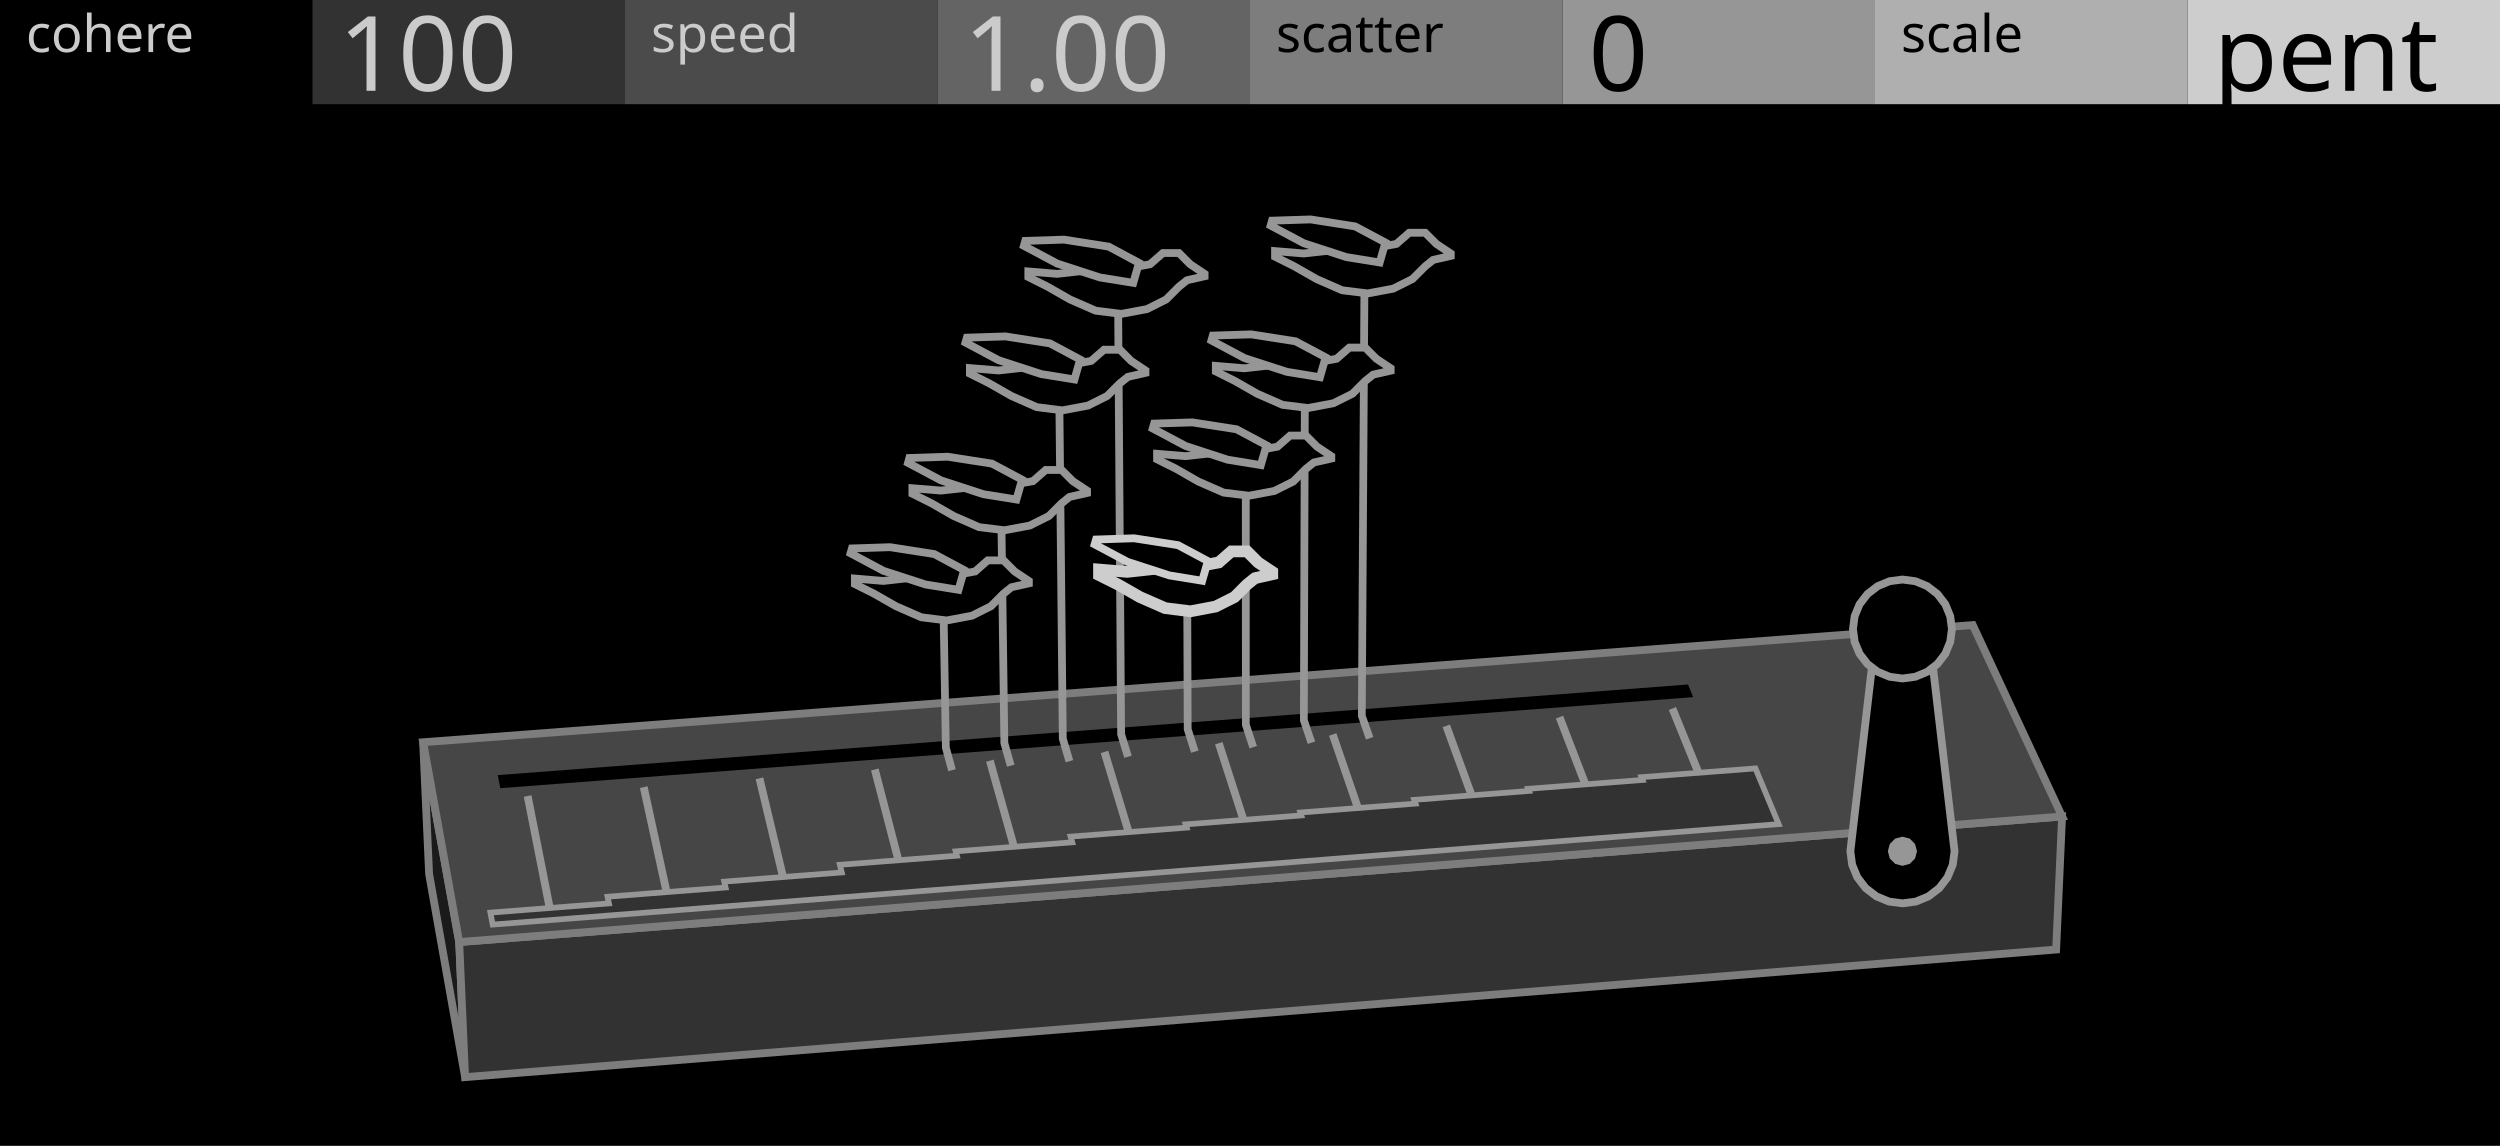
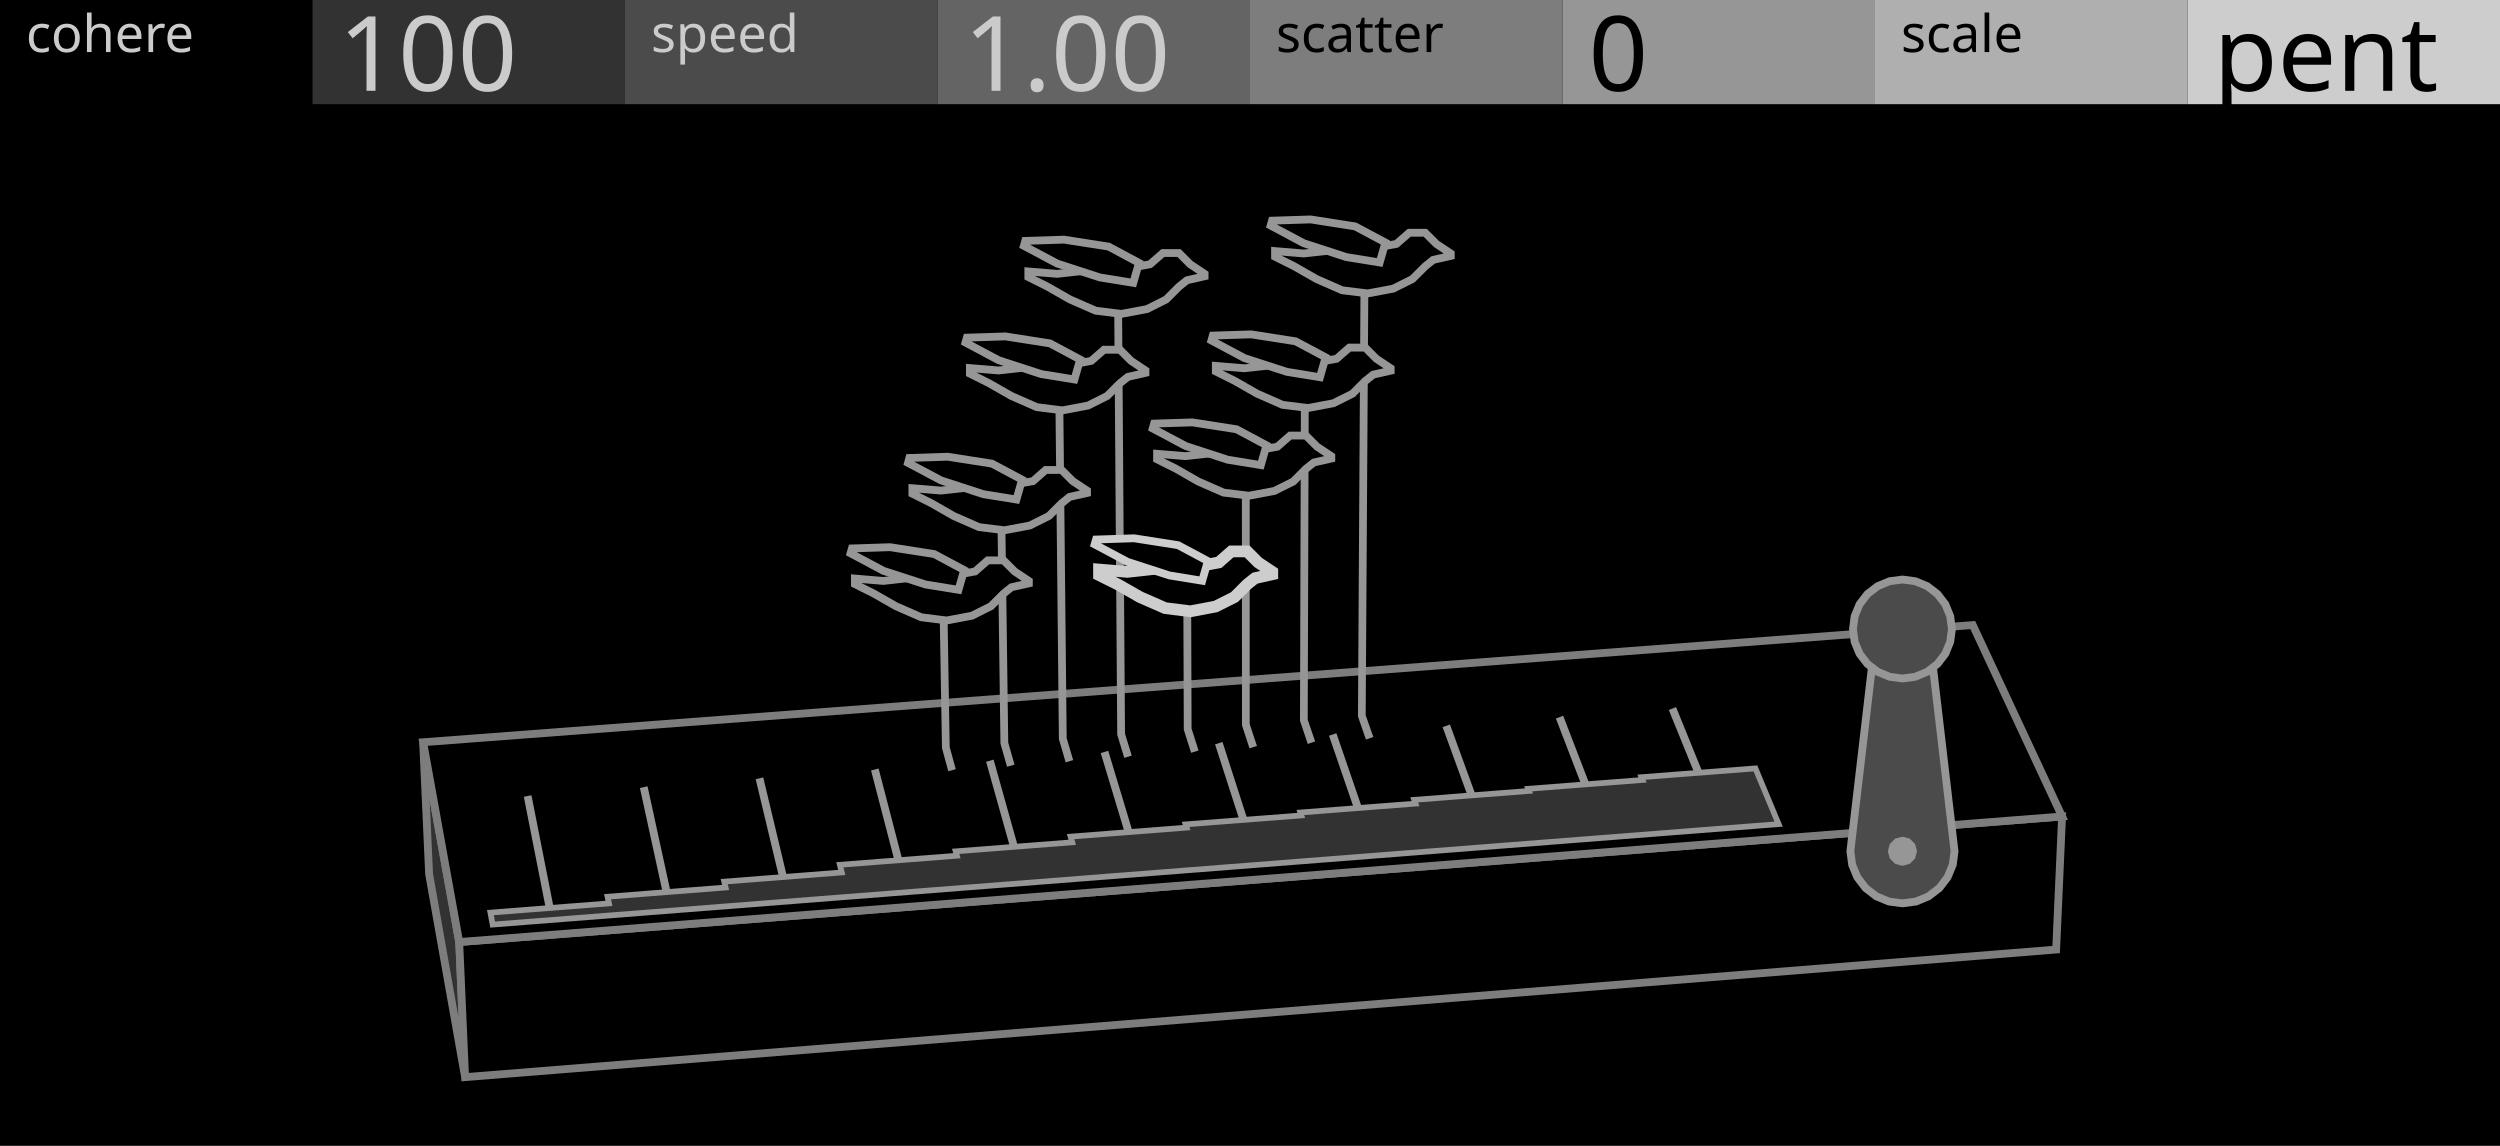
<svg xmlns="http://www.w3.org/2000/svg" width="480" height="220" viewBox="0 0 480 220">
  <g id="preview_canvas">
    <rect x="0" y="0" width="480" height="220" fill="#000000" stroke="none" />
  </g>
  <g id="preview_header">
    <rect x="0" y="0" width="60" height="20" fill="#000000" stroke="none" />
    <rect x="60" y="0" width="60" height="20" fill="#323232" stroke="none" />
    <rect x="120" y="0" width="60" height="20" fill="#4B4B4B" stroke="none" />
    <rect x="180" y="0" width="60" height="20" fill="#646464" stroke="none" />
    <rect x="240" y="0" width="60" height="20" fill="#7D7D7D" stroke="none" />
    <rect x="300" y="0" width="60" height="20" fill="#969696" stroke="none" />
    <rect x="360" y="0" width="60" height="20" fill="#AFAFAF" stroke="none" />
    <rect x="420" y="0" width="60" height="20" fill="#CDCDCD" stroke="none" />
    <text transform="matrix(1 0 0 1 5 10)" fill="#CBCBCB" stroke="none" font-family="UniversNextPro-Light" font-size="10px">cohere</text>
    <text transform="matrix(1 0 0 1 125 10)" fill="#CBCBCB" stroke="none" font-family="UniversNextPro-Light" font-size="10px">speed</text>
    <text transform="matrix(1 0 0 1 245 10)" fill="#000000" stroke="none" font-family="UniversNextPro-Light" font-size="10px">scatter</text>
    <text transform="matrix(1 0 0 1 365 10)" fill="#000000" stroke="none" font-family="UniversNextPro-Light" font-size="10px">scale</text>
    <text transform="matrix(1 0 0 1 65 17.44)" fill="#CBCBCB" stroke="none" font-family="UniversNextPro-Light" font-size="20px">100</text>
    <text transform="matrix(1 0 0 1 185 17.44)" fill="#CBCBCB" stroke="none" font-family="UniversNextPro-Light" font-size="20px">1.00</text>
    <text transform="matrix(1 0 0 1 305 17.44)" fill="#000000" stroke="none" font-family="UniversNextPro-Light" font-size="20px">0</text>
    <text transform="matrix(1 0 0 1 425 17.44)" fill="#000000" stroke="none" font-family="UniversNextPro-Light" font-size="20px">pent</text>
  </g>
-   <path d="M 88.17 180.87 L 81.24 142.51 L 82.39 167.83 L 89.3 206.81 Z" fill="#1A1A1A" stroke="#7D7D7D" stroke-width="1.5" />
-   <path d="M 88.17 180.87 L 395.92 156.76 L 394.78 182.31 L 89.3 206.81 Z" fill="#323232" stroke="#7D7D7D" stroke-width="1.5" />
-   <path d="M 88.17 180.87 L 395.92 156.76 L 378.77 120.01 L 81.24 142.51 Z" fill="#464646" stroke="#7D7D7D" stroke-width="1.5" />
+   <path d="M 88.17 180.87 L 81.24 142.51 L 82.39 167.83 L 89.3 206.81 Z" fill="#323232" stroke="#7D7D7D" stroke-width="1.5" />
+   <path d="M 88.17 180.87 L 395.92 156.76 L 394.78 182.31 L 89.3 206.81 Z" fill="#000000" stroke="#7D7D7D" stroke-width="1.5" />
+   <path d="M 88.17 180.87 L 395.92 156.76 L 378.77 120.01 L 81.24 142.51 Z" fill="#000000" stroke="#7D7D7D" stroke-width="1.5" />
  <path d="M 96.05 151.33 L 325.09 133.85 L 324.1 131.42 L 95.57 148.82 Z" fill="#000000" stroke="none" stroke-width="0" />
  <path d="M 106.61 175.83 L 102.04 152.69 L 100.57 152.98 L 105.13 176.12 Z" fill="#969696" stroke="none" stroke-width="0" />
  <path d="M 129.36 174.04 L 124.33 150.97 L 122.86 151.29 L 127.89 174.36 Z" fill="#969696" stroke="none" stroke-width="0" />
  <path d="M 152.04 172.25 L 146.54 149.26 L 145.09 149.61 L 150.58 172.6 Z" fill="#969696" stroke="none" stroke-width="0" />
  <path d="M 174.65 170.47 L 168.69 147.55 L 167.24 147.93 L 173.2 170.85 Z" fill="#969696" stroke="none" stroke-width="0" />
  <path d="M 197.18 168.7 L 190.77 145.85 L 189.33 146.26 L 195.74 169.1 Z" fill="#969696" stroke="none" stroke-width="0" />
  <path d="M 219.65 166.93 L 212.78 144.15 L 211.34 144.59 L 218.21 167.36 Z" fill="#969696" stroke="none" stroke-width="0" />
  <path d="M 242.04 165.16 L 234.72 142.46 L 233.29 142.92 L 240.61 165.62 Z" fill="#969696" stroke="none" stroke-width="0" />
  <path d="M 264.36 163.41 L 256.59 140.78 L 255.17 141.26 L 262.94 163.89 Z" fill="#969696" stroke="none" stroke-width="0" />
  <path d="M 286.61 161.66 L 278.39 139.1 L 276.98 139.61 L 285.2 162.17 Z" fill="#969696" stroke="none" stroke-width="0" />
  <path d="M 308.79 159.91 L 300.13 137.42 L 298.73 137.96 L 307.39 160.45 Z" fill="#969696" stroke="none" stroke-width="0" />
  <path d="M 330.9 158.17 L 321.8 135.75 L 320.41 136.32 L 329.51 158.73 Z" fill="#969696" stroke="none" stroke-width="0" />
  <path d="M 94.59 177.52 L 341.5 158.23 L 337.04 147.53 L 315.16 149.22 L 315.37 149.75 L 293.41 151.45 L 293.57 151.86 L 271.53 153.57 L 271.78 154.29 L 249.66 156 L 249.84 156.56 L 227.64 158.28 L 227.84 158.9 L 205.55 160.63 L 205.87 161.72 L 183.49 163.46 L 183.72 164.3 L 161.25 166.04 L 161.62 167.51 L 139.05 169.27 L 139.31 170.4 L 116.65 172.17 L 116.92 173.45 L 94.16 175.22 Z" fill="#323232" stroke="#969696" stroke-width="1.1" />
-   <path d="M 375.27 163.44 L 374.93 166.03 L 373.93 168.44 L 372.34 170.51 L 370.27 172.1 L 367.86 173.1 L 365.27 173.44 L 362.68 173.1 L 360.27 172.1 L 358.2 170.51 L 356.61 168.44 L 355.61 166.03 L 355.27 163.44 L 360.27 120.77 L 370.27 120.77 Z" fill="#000000" stroke="#969696" stroke-width="1.5" />
+   <path d="M 375.27 163.44 L 374.93 166.03 L 373.93 168.44 L 372.34 170.51 L 370.27 172.1 L 367.86 173.1 L 365.27 173.44 L 362.68 173.1 L 360.27 172.1 L 358.2 170.51 L 356.61 168.44 L 355.61 166.03 L 355.27 163.44 L 360.27 120.77 L 370.27 120.77 Z" fill="#4B4B4B" stroke="#969696" stroke-width="1.5" />
  <path d="M 368.07 163.44 L 367.69 164.84 L 366.67 165.86 L 365.27 166.24 L 363.87 165.86 L 362.84 164.84 L 362.47 163.44 L 362.84 162.04 L 363.87 161.01 L 365.27 160.64 L 366.67 161.01 L 367.69 162.04 Z" fill="#969696" stroke="none" stroke-width="0" />
-   <path d="M 374.77 120.77 L 374.44 123.23 L 373.5 125.52 L 371.99 127.48 L 370.02 128.99 L 367.73 129.94 L 365.27 130.27 L 362.81 129.94 L 360.52 128.99 L 358.55 127.48 L 357.04 125.52 L 356.09 123.23 L 355.77 120.77 L 356.09 118.31 L 357.04 116.02 L 358.55 114.05 L 360.52 112.54 L 362.81 111.59 L 365.27 111.27 L 367.73 111.59 L 370.02 112.54 L 371.99 114.05 L 373.5 116.02 L 374.44 118.31 Z" fill="#000000" stroke="#969696" stroke-width="1.5" />
+   <path d="M 374.77 120.77 L 374.44 123.23 L 373.5 125.52 L 371.99 127.48 L 370.02 128.99 L 367.73 129.94 L 365.27 130.27 L 362.81 129.94 L 360.52 128.99 L 358.55 127.48 L 357.04 125.52 L 356.09 123.23 L 355.77 120.77 L 356.09 118.31 L 357.04 116.02 L 358.55 114.05 L 360.52 112.54 L 362.81 111.59 L 365.27 111.27 L 367.73 111.59 L 370.02 112.54 L 371.99 114.05 L 373.5 116.02 L 374.44 118.31 Z" fill="#4B4B4B" stroke="#969696" stroke-width="1.5" />
  <path d="M 183.51 147.68 L 182.34 143.43 L 181.89 116.08 L 180.39 116.11 L 180.86 143.64 L 182.07 148.08 Z" fill="#969696" stroke="none" stroke-width="0" />
  <path d="M 194.79 146.81 L 193.58 142.57 L 193 98.76 L 191.5 98.78 L 192.09 142.79 L 193.35 147.22 Z" fill="#969696" stroke="none" stroke-width="0" />
  <path d="M 206.05 145.94 L 204.8 141.71 L 204.13 75.72 L 202.63 75.74 L 203.31 141.93 L 204.61 146.37 Z" fill="#969696" stroke="none" stroke-width="0" />
  <path d="M 217.29 145.08 L 216 140.85 L 215.42 57.19 L 213.92 57.2 L 214.51 141.08 L 215.86 145.51 Z" fill="#969696" stroke="none" stroke-width="0" />
  <path d="M 230.12 144.09 L 228.78 139.88 L 228.7 114.34 L 227.2 114.34 L 227.29 140.11 L 228.69 144.54 Z" fill="#969696" stroke="none" stroke-width="0" />
  <path d="M 241.33 143.22 L 239.94 139.02 L 239.94 92.14 L 238.44 92.14 L 238.46 139.26 L 239.9 143.69 Z" fill="#969696" stroke="none" stroke-width="0" />
  <path d="M 252.51 142.36 L 251.08 138.17 L 251.28 75.29 L 249.78 75.28 L 249.6 138.41 L 251.09 142.84 Z" fill="#969696" stroke="none" stroke-width="0" />
  <path d="M 263.68 141.5 L 262.21 137.32 L 262.73 53.28 L 261.23 53.27 L 260.73 137.57 L 262.26 141.99 Z" fill="#969696" stroke="none" stroke-width="0" />
  <path d="M 197.54 111.54 L 197.54 112 L 194.2 112.75 L 192.68 113.97 L 190.25 116.4 L 186.61 118.22 L 181.75 119.13 L 176.89 118.52 L 172.04 116.4 L 167.78 113.97 L 164.14 112.15 L 164.14 111.08 L 169.61 111.54 L 175.07 110.93 L 180.54 110.33 L 184.79 110.17 L 187.22 109.72 L 189.65 107.59 L 192.68 107.59 L 194.81 109.72 Z" fill="#000000" stroke="#969696" stroke-width="1.5" />
  <path d="M 184.03 113.25 L 177.69 112.22 L 169.6 109.59 L 163.3 106.23 L 163.57 105.3 L 170.9 105.06 L 179.37 106.38 L 185.12 109.46 Z" fill="#000000" stroke="#969696" stroke-width="1.5" />
  <path d="M 208.71 94.19 L 208.71 94.65 L 205.35 95.41 L 203.83 96.63 L 201.39 99.07 L 197.73 100.9 L 192.86 101.81 L 187.98 101.21 L 183.1 99.07 L 178.84 96.63 L 175.18 94.8 L 175.18 93.74 L 180.67 94.19 L 186.15 93.59 L 191.64 92.98 L 195.91 92.82 L 198.34 92.37 L 200.78 90.23 L 203.83 90.23 L 205.96 92.37 Z" fill="#000000" stroke="#969696" stroke-width="1.5" />
  <path d="M 195.15 95.91 L 188.78 94.88 L 180.66 92.23 L 174.34 88.87 L 174.6 87.93 L 181.96 87.69 L 190.46 89.02 L 196.24 92.1 Z" fill="#000000" stroke="#969696" stroke-width="1.5" />
  <path d="M 219.93 71.13 L 219.93 71.59 L 216.56 72.36 L 215.03 73.58 L 212.57 76.03 L 208.9 77.87 L 203.99 78.79 L 199.09 78.18 L 194.19 76.03 L 189.9 73.58 L 186.22 71.74 L 186.22 70.67 L 191.74 71.13 L 197.25 70.52 L 202.77 69.91 L 207.06 69.75 L 209.51 69.29 L 211.96 67.15 L 215.03 67.15 L 217.17 69.29 Z" fill="#000000" stroke="#969696" stroke-width="1.5" />
  <path d="M 206.29 72.86 L 199.9 71.82 L 191.73 69.16 L 185.37 65.77 L 185.64 64.83 L 193.04 64.59 L 201.59 65.93 L 207.39 69.03 Z" fill="#000000" stroke="#969696" stroke-width="1.5" />
  <path d="M 231.28 52.58 L 231.28 53.04 L 227.9 53.81 L 226.36 55.04 L 223.9 57.5 L 220.21 59.35 L 215.28 60.27 L 210.36 59.65 L 205.44 57.5 L 201.13 55.04 L 197.44 53.19 L 197.44 52.12 L 202.97 52.58 L 208.51 51.96 L 214.05 51.35 L 218.36 51.19 L 220.82 50.73 L 223.28 48.58 L 226.36 48.58 L 228.51 50.73 Z" fill="#000000" stroke="#969696" stroke-width="1.5" />
  <path d="M 217.59 54.31 L 211.17 53.27 L 202.97 50.6 L 196.58 47.2 L 196.85 46.25 L 204.29 46.01 L 212.86 47.35 L 218.69 50.47 Z" fill="#000000" stroke="#969696" stroke-width="1.5" />
  <path d="M 244.28 109.8 L 244.28 110.26 L 240.95 111.01 L 239.44 112.22 L 237.02 114.64 L 233.39 116.46 L 228.55 117.37 L 223.71 116.76 L 218.87 114.64 L 214.64 112.22 L 211.01 110.41 L 211.01 109.35 L 216.45 109.8 L 221.9 109.2 L 227.34 108.59 L 231.58 108.44 L 234 107.99 L 236.42 105.87 L 239.44 105.87 L 241.56 107.99 Z" fill="#000000" stroke="#CDCDCD" stroke-width="2.25" />
  <path d="M 230.82 111.51 L 224.51 110.48 L 216.45 107.86 L 210.17 104.52 L 210.44 103.59 L 217.74 103.35 L 226.18 104.67 L 231.91 107.73 Z" fill="#000000" stroke="#CDCDCD" stroke-width="1.5" />
  <path d="M 255.61 87.58 L 255.61 88.04 L 252.26 88.8 L 250.74 90.01 L 248.31 92.45 L 244.66 94.27 L 239.79 95.18 L 234.93 94.58 L 230.06 92.45 L 225.81 90.01 L 222.16 88.19 L 222.16 87.13 L 227.63 87.58 L 233.11 86.97 L 238.58 86.37 L 242.84 86.21 L 245.27 85.76 L 247.7 83.63 L 250.74 83.63 L 252.87 85.76 Z" fill="#000000" stroke="#969696" stroke-width="1.5" />
  <path d="M 242.08 89.3 L 235.73 88.27 L 227.63 85.63 L 221.32 82.27 L 221.59 81.33 L 228.93 81.1 L 237.41 82.42 L 243.17 85.5 Z" fill="#000000" stroke="#969696" stroke-width="1.5" />
  <path d="M 267.01 70.71 L 267.01 71.17 L 263.65 71.93 L 262.12 73.15 L 259.68 75.59 L 256.02 77.42 L 251.14 78.34 L 246.25 77.73 L 241.37 75.59 L 237.1 73.15 L 233.44 71.32 L 233.44 70.25 L 238.93 70.71 L 244.42 70.1 L 249.92 69.49 L 254.19 69.33 L 256.63 68.88 L 259.07 66.74 L 262.12 66.74 L 264.26 68.88 Z" fill="#000000" stroke="#969696" stroke-width="1.5" />
  <path d="M 253.43 72.43 L 247.06 71.39 L 238.93 68.75 L 232.59 65.37 L 232.86 64.43 L 240.23 64.2 L 248.74 65.53 L 254.52 68.61 Z" fill="#000000" stroke="#969696" stroke-width="1.5" />
  <path d="M 278.55 48.67 L 278.55 49.13 L 275.17 49.9 L 273.64 51.13 L 271.18 53.58 L 267.5 55.42 L 262.6 56.34 L 257.69 55.73 L 252.78 53.58 L 248.49 51.13 L 244.81 49.29 L 244.81 48.21 L 250.33 48.67 L 255.85 48.06 L 261.37 47.45 L 265.66 47.29 L 268.12 46.83 L 270.57 44.69 L 273.64 44.69 L 275.78 46.83 Z" fill="#000000" stroke="#969696" stroke-width="1.5" />
  <path d="M 264.9 50.4 L 258.49 49.36 L 250.32 46.7 L 243.96 43.31 L 244.23 42.37 L 251.63 42.13 L 260.19 43.47 L 266 46.57 Z" fill="#000000" stroke="#969696" stroke-width="1.5" />
</svg>
